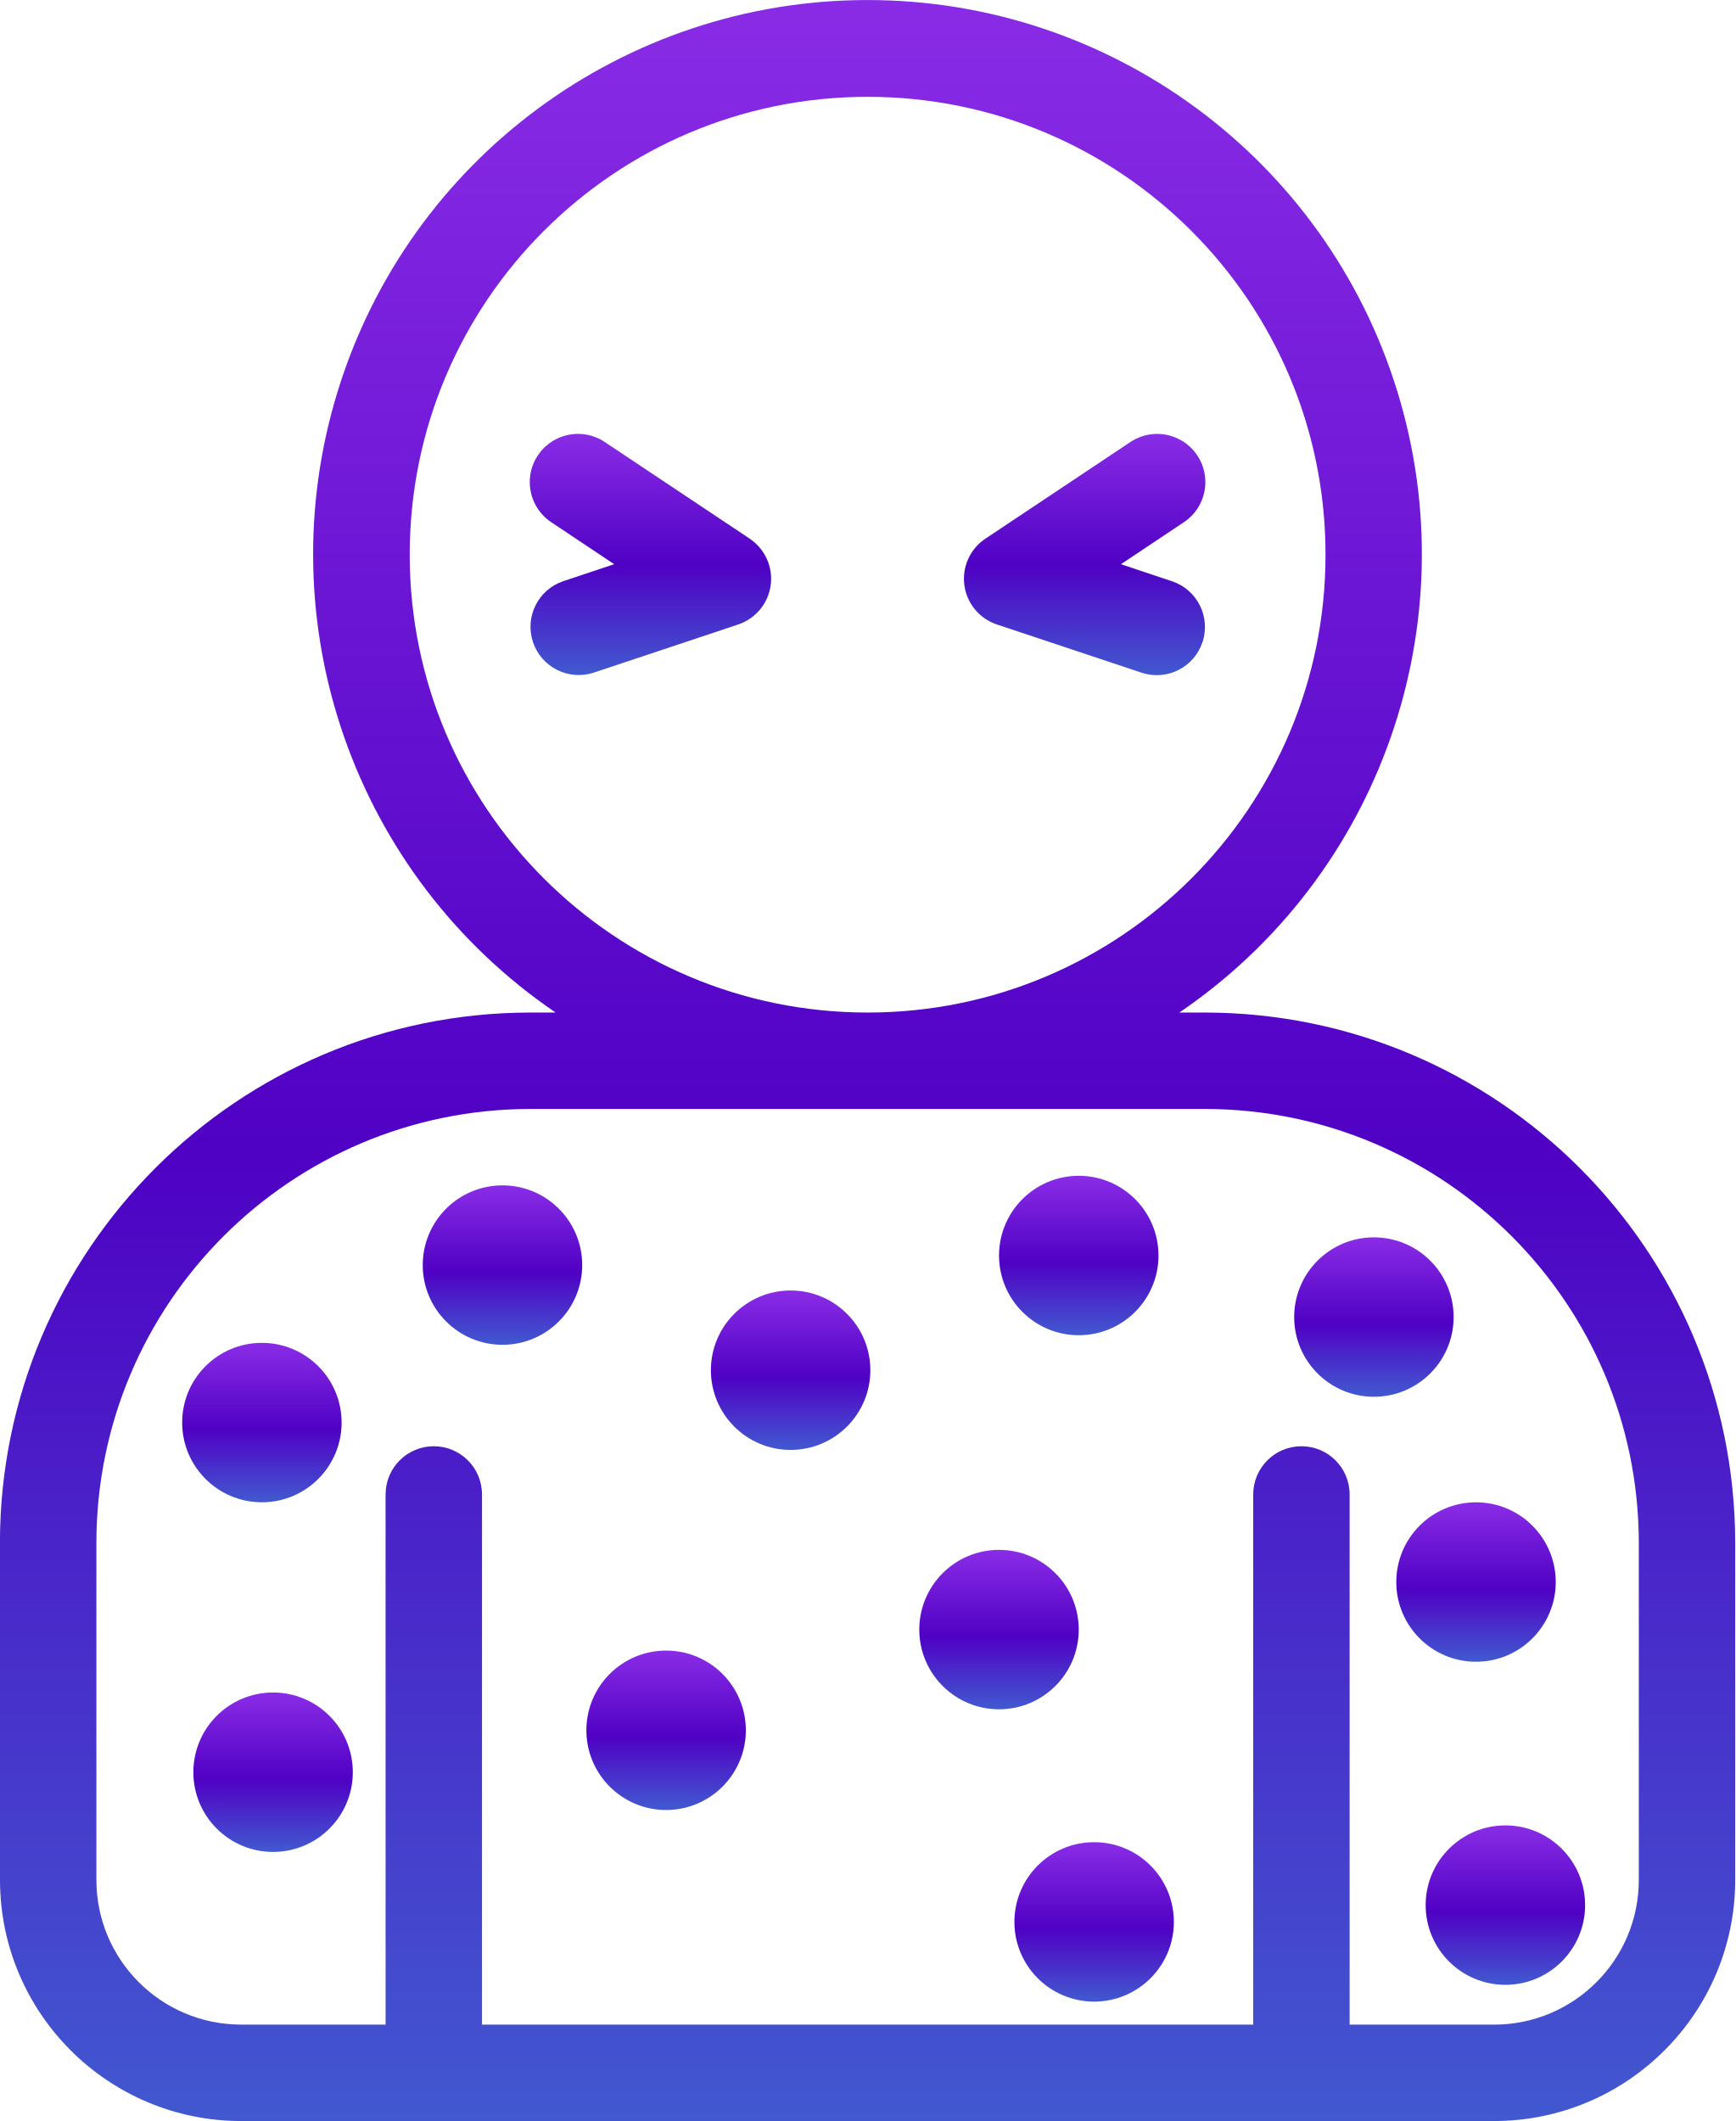
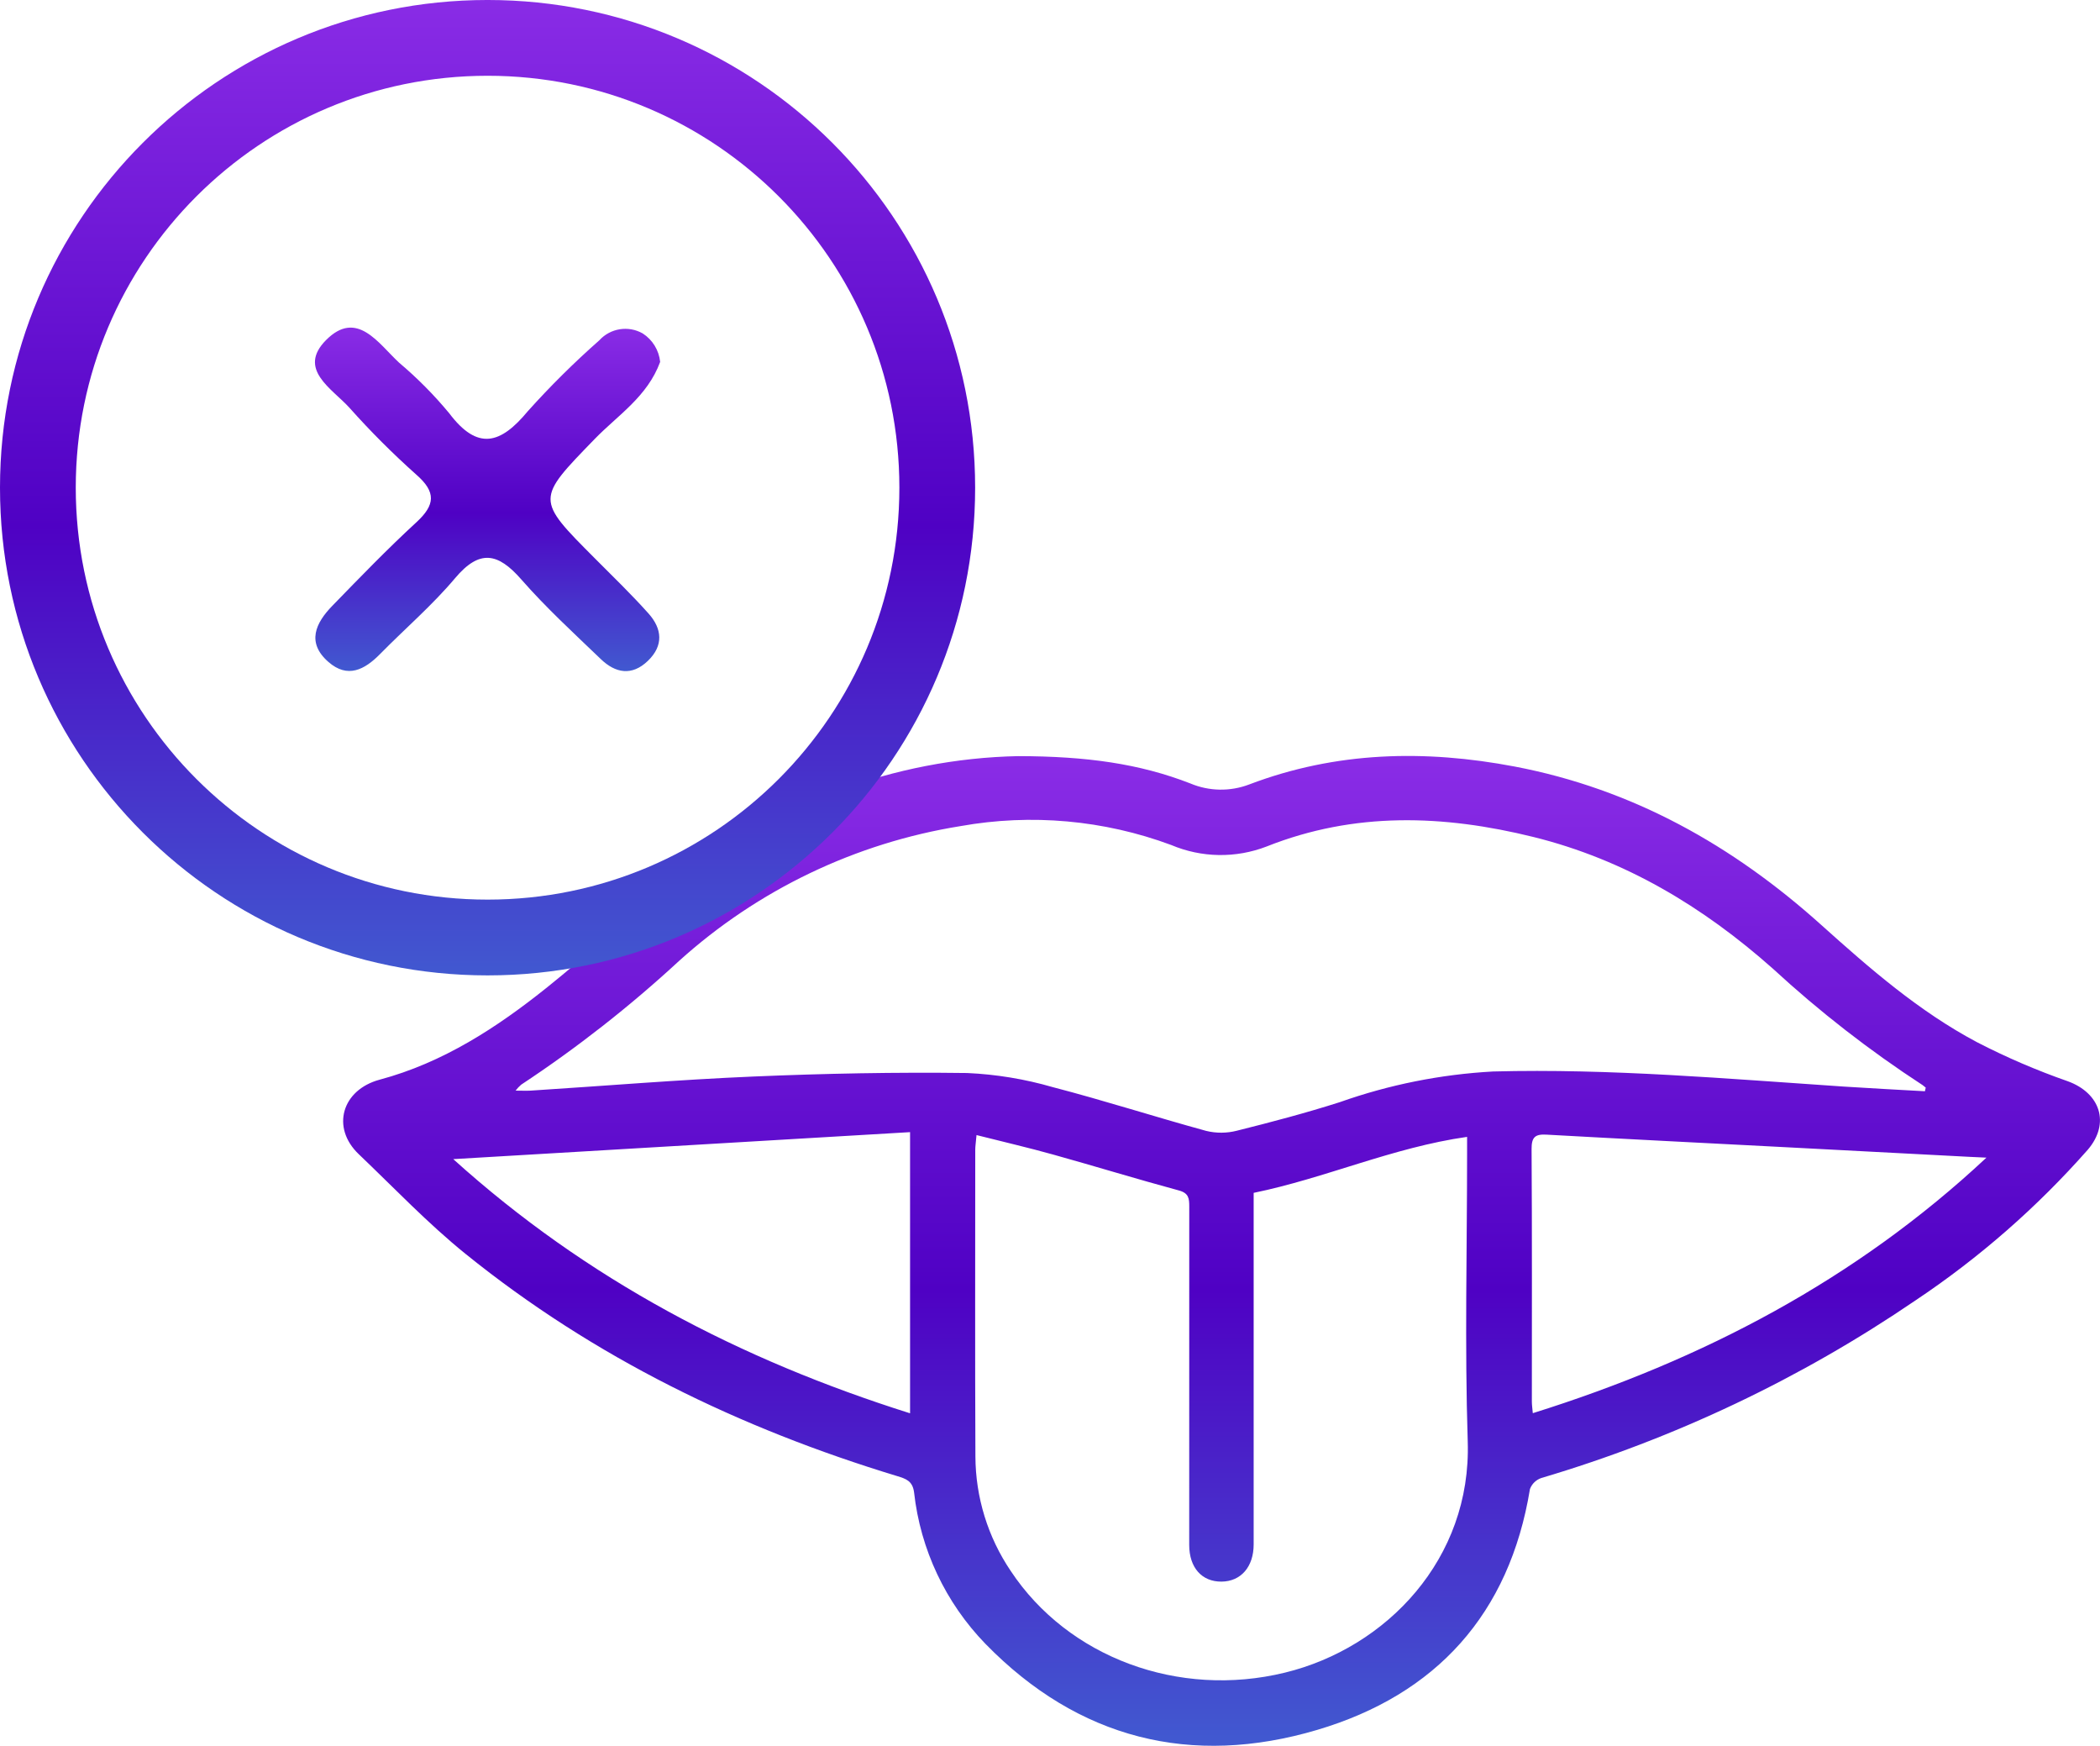
- <svg xmlns="http://www.w3.org/2000/svg" width="163.609" height="200" viewBox="0 0 163.609 200">
+ <svg xmlns="http://www.w3.org/2000/svg" width="200" height="166.236" viewBox="0 0 200 166.236">
  <defs>
    <linearGradient id="linear-gradient" x1="0.5" x2="0.5" y2="1" gradientUnits="objectBoundingBox">
      <stop offset="0" stop-color="#8a2ce6" />
-       <stop offset="0.544" stop-color="#4f01c4" />
+       <stop offset="0.54" stop-color="#4f01c4" />
      <stop offset="1" stop-color="#4159d0" />
    </linearGradient>
  </defs>
-   <g id="lesões" transform="translate(-1736.433 -194.007)">
-     <g id="lesões-2" data-name="lesões" transform="translate(1736.431 194.042)">
-       <path id="Caminho_62" data-name="Caminho 62" d="M1210.441,35.787a4.546,4.546,0,0,0-2.872-5.745l-4.819-1.608,5.9-3.936a4.545,4.545,0,1,0-5.042-7.563l-13.634,9.09a4.544,4.544,0,0,0,1.082,8.093l13.636,4.545a4.54,4.54,0,0,0,5.745-2.872Z" transform="translate(-1097.061 24.733)" fill="url(#linear-gradient)" />
-       <path id="Caminho_63" data-name="Caminho 63" d="M1183.748,26.023l-13.633-9.09a4.545,4.545,0,1,0-5.042,7.563l5.9,3.936-4.819,1.608a4.545,4.545,0,0,0,2.872,8.624l13.636-4.545a4.544,4.544,0,0,0,1.082-8.093Z" transform="translate(-1113.062 24.733)" fill="url(#linear-gradient)" />
-       <path id="Caminho_64" data-name="Caminho 64" d="M1132.619,136.7v31.81a22.75,22.75,0,0,0,22.723,22.724H1273.5a22.751,22.751,0,0,0,22.724-22.724V136.7a50.05,50.05,0,0,0-50-49.991h-2.41a52.265,52.265,0,1,0-58.806,0h-2.41a50.049,50.049,0,0,0-49.986,49.991Zm38.63-93.166a43.174,43.174,0,1,1,43.173,43.175,43.174,43.174,0,0,1-43.173-43.175ZM1246.235,95.8a40.948,40.948,0,0,1,40.9,40.9v31.81a13.649,13.649,0,0,1-13.633,13.634h-13.633V132.15a4.545,4.545,0,1,0-9.09,0v49.991h-72.714V132.15a4.545,4.545,0,1,0-9.091,0v49.991h-13.633a13.649,13.649,0,0,1-13.634-13.634V136.7a40.948,40.948,0,0,1,40.9-40.9Z" transform="translate(-1132.617 8.734)" fill="url(#linear-gradient)" />
-       <circle id="Elipse_5" data-name="Elipse 5" cx="7.517" cy="7.517" r="7.517" transform="translate(39.861 111.739)" fill="url(#linear-gradient)" />
-       <circle id="Elipse_6" data-name="Elipse 6" cx="7.517" cy="7.517" r="7.517" transform="translate(17.177 126.589)" fill="url(#linear-gradient)" />
-       <circle id="Elipse_7" data-name="Elipse 7" cx="7.517" cy="7.517" r="7.517" transform="translate(18.233 159.559)" fill="url(#linear-gradient)" />
-       <circle id="Elipse_8" data-name="Elipse 8" cx="7.517" cy="7.517" r="7.517" transform="translate(67.029 121.652)" fill="url(#linear-gradient)" />
-       <circle id="Elipse_9" data-name="Elipse 9" cx="7.517" cy="7.517" r="7.517" transform="translate(94.197 110.837)" fill="url(#linear-gradient)" />
-       <circle id="Elipse_10" data-name="Elipse 10" cx="7.517" cy="7.517" r="7.517" transform="translate(122.024 116.641)" fill="url(#linear-gradient)" />
-       <circle id="Elipse_11" data-name="Elipse 11" cx="7.517" cy="7.517" r="7.517" transform="translate(131.652 141.626)" fill="url(#linear-gradient)" />
-       <circle id="Elipse_12" data-name="Elipse 12" cx="7.517" cy="7.517" r="7.517" transform="translate(134.421 172.091)" fill="url(#linear-gradient)" />
-       <circle id="Elipse_13" data-name="Elipse 13" cx="7.517" cy="7.517" r="7.517" transform="translate(86.678 146.11)" fill="url(#linear-gradient)" />
-       <circle id="Elipse_14" data-name="Elipse 14" cx="7.517" cy="7.517" r="7.517" transform="translate(55.29 155.606)" fill="url(#linear-gradient)" />
-       <circle id="Elipse_15" data-name="Elipse 15" cx="7.517" cy="7.517" r="7.517" transform="translate(95.646 173.674)" fill="url(#linear-gradient)" />
+   <g id="não_sente_gosto_" data-name="não sente gosto," transform="translate(0)">
+     <g id="Grupo_28" data-name="Grupo 28" transform="translate(20.923 76.495)">
+       <path id="Caminho_102" data-name="Caminho 102" d="M903.277,44.138c6.539.011,11.575.722,16.4,2.6a7.534,7.534,0,0,0,5.63.09c8.241-3.13,16.685-3.326,25.253-1.7,11.23,2.138,20.782,7.508,29.213,15.087,4.618,4.149,9.316,8.24,14.836,11.165a66.815,66.815,0,0,0,8.624,3.709c3.105,1.121,4.071,4,1.927,6.515a84.207,84.207,0,0,1-16.428,14.363,127.634,127.634,0,0,1-35.614,16.9,1.758,1.758,0,0,0-1.093,1.053c-1.951,11.9-8.933,19.576-20.26,22.932-11.983,3.552-22.75.871-31.594-8.188a24.6,24.6,0,0,1-6.8-14.418c-.141-1.1-.768-1.3-1.6-1.555-14.983-4.546-28.868-11.274-41.093-21.14-3.608-2.909-6.826-6.3-10.191-9.508-2.672-2.544-1.6-6.137,1.99-7.1,6.015-1.61,11.162-4.955,15.963-8.805,3.788-3.042,7.382-6.335,11.183-9.357C879.874,48.661,891.548,44.379,903.277,44.138Zm86.365,31.908.076-.346a3.114,3.114,0,0,0-.293-.235,108.192,108.192,0,0,1-14.275-11.1c-6.652-5.9-14.087-10.372-22.8-12.53-8.554-2.114-17.032-2.42-25.411.91a12.127,12.127,0,0,1-9.087-.148A38.28,38.28,0,0,0,897.8,50.8a52.385,52.385,0,0,0-26.819,12.843,118.085,118.085,0,0,1-15.029,11.777,3.619,3.619,0,0,0-.534.567c.6,0,1.014.023,1.427,0,7.071-.451,14.136-1.042,21.214-1.343,6.783-.289,13.578-.422,20.364-.334a34.915,34.915,0,0,1,8.151,1.343c4.9,1.271,9.724,2.829,14.611,4.166a6.017,6.017,0,0,0,2.931-.017c3.287-.821,6.572-1.687,9.8-2.718a52.268,52.268,0,0,1,14.6-2.92c11.177-.293,22.287.694,33.414,1.438C984.492,75.77,987.072,75.9,989.642,76.046Zm-90.325,4.172c-.067.75-.121,1.077-.121,1.406,0,9.731-.03,19.463.015,29.191a19.6,19.6,0,0,0,3.361,10.9c5.453,8.241,16,12.156,26.121,9.684,9.694-2.367,17.767-10.845,17.406-22.006-.293-9.135-.061-18.287-.061-27.429V80.389c-7.11,1.014-13.488,3.932-20.327,5.331v33.472c0,2.126-1.205,3.525-3.057,3.543-1.882.017-3.079-1.336-3.081-3.489q0-16.107.005-32.213c0-.773-.042-1.284-.986-1.541-4-1.082-7.962-2.3-11.952-3.411C904.288,81.423,901.9,80.871,899.317,80.218Zm-6.329,26.495V79.939l-43.505,2.57c12.734,11.494,27.333,19.1,43.505,24.2ZM995.5,82.367c-.528-.024-1.054-.046-1.582-.074l-17.712-.928c-7.534-.393-15.071-.768-22.606-1.188-1.088-.061-1.427.241-1.42,1.379.051,8.011.023,16.024.026,24.034,0,.318.049.636.09,1.108C968.475,101.629,983.059,93.994,995.5,82.367Z" transform="translate(-827.238 -48.641)" fill="url(#linear-gradient)" />
    </g>
+     <path id="Caminho_103" data-name="Caminho 103" d="M870.492,26.457c-1.216,3.311-4.038,5.077-6.229,7.334-5.592,5.763-5.637,5.707.012,11.371,1.727,1.733,3.489,3.435,5.117,5.257,1.286,1.443,1.449,3.042-.067,4.5-1.533,1.475-3.1,1.165-4.484-.167-2.578-2.476-5.224-4.9-7.576-7.588-2.22-2.535-3.968-2.892-6.306-.113-2.172,2.581-4.769,4.806-7.143,7.221-1.476,1.5-3.094,2.345-4.916.752-2.114-1.845-1.221-3.709.369-5.344,2.624-2.7,5.242-5.411,8.009-7.955,1.794-1.651,1.894-2.872-.005-4.532a78.733,78.733,0,0,1-6.384-6.385c-1.643-1.812-4.983-3.654-2.207-6.439,2.938-2.945,4.977.339,6.954,2.165a38.081,38.081,0,0,1,4.764,4.806c2.713,3.6,4.9,2.937,7.486-.188a82.247,82.247,0,0,1,6.809-6.749,3.35,3.35,0,0,1,4.143-.654,3.661,3.661,0,0,1,1.654,2.7Z" transform="translate(-807.621 8.002)" fill="url(#linear-gradient)" />
+     <path id="Caminho_104" data-name="Caminho 104" d="M868.657,100.052a46.435,46.435,0,1,1,46.435-46.435,46.435,46.435,0,0,1-46.435,46.435Zm0-85.655a39.22,39.22,0,1,0,39.22,39.22,39.219,39.219,0,0,0-39.22-39.22Z" transform="translate(-822.222 -7.183)" fill="url(#linear-gradient)" />
  </g>
</svg>
